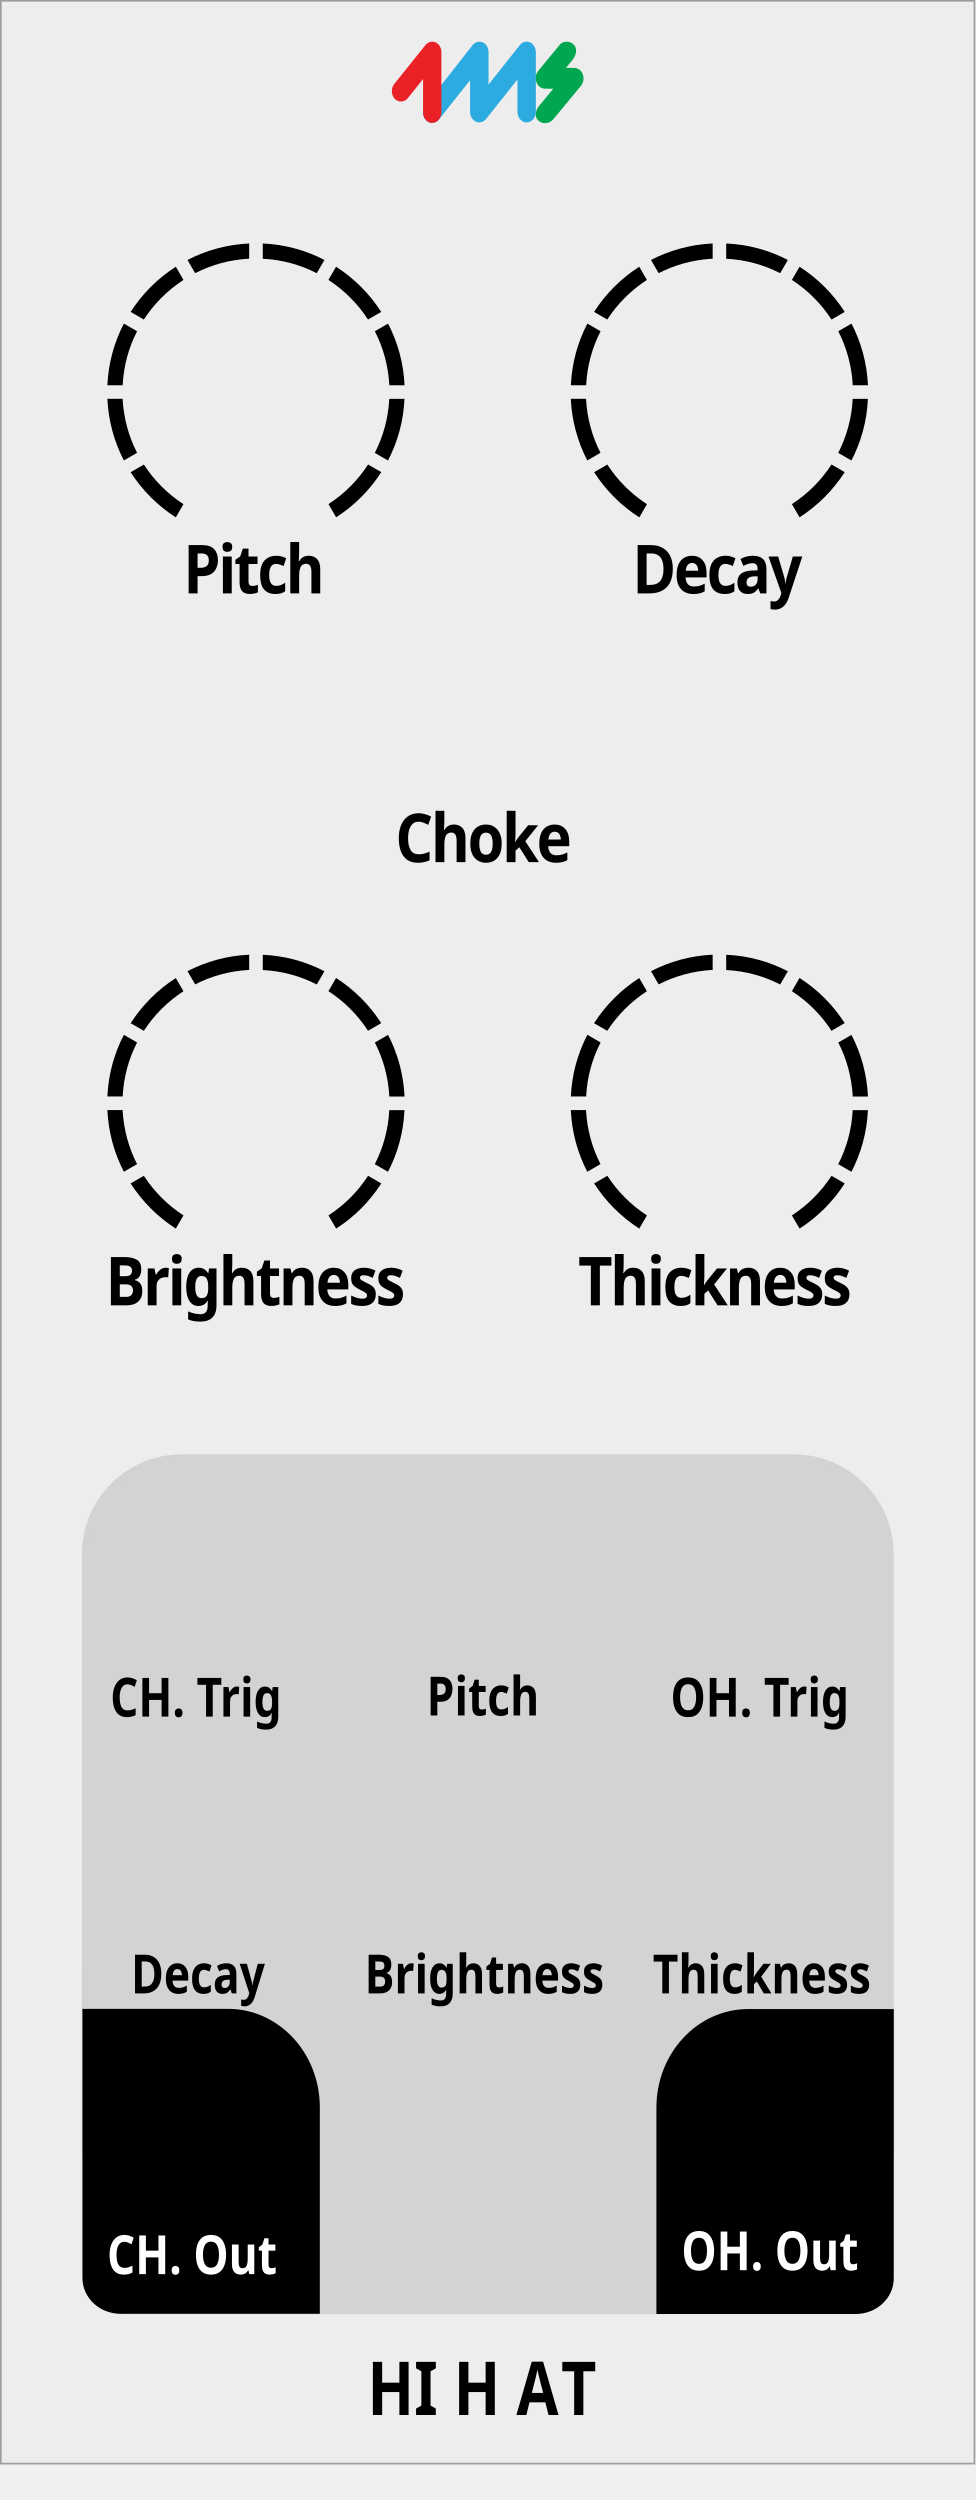
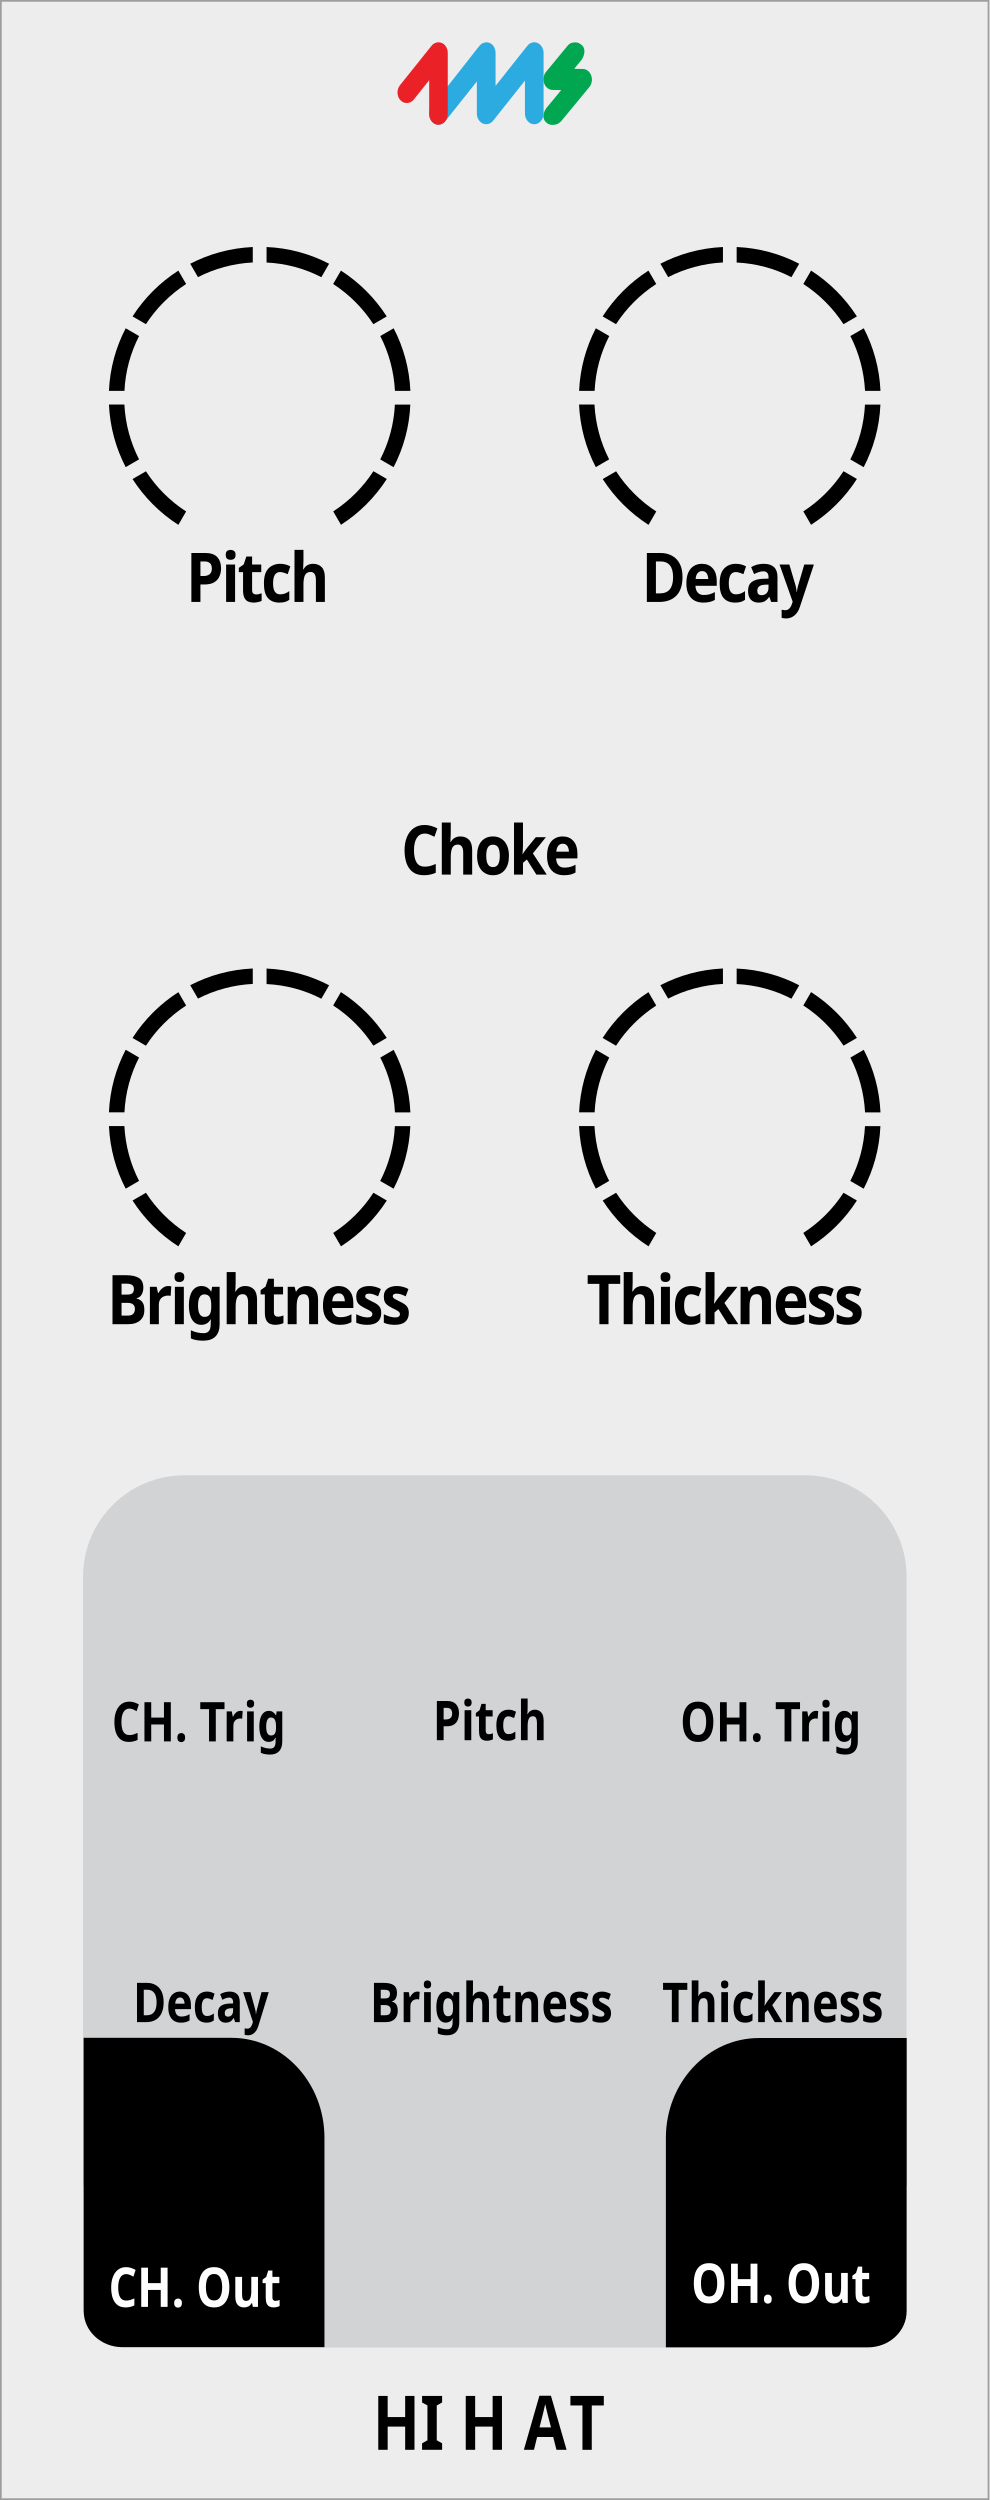
- <svg xmlns="http://www.w3.org/2000/svg" width="50.89mm" height="130.44mm" viewBox="0 0 144.25 369.75" version="1.1" id="svg67">
+ <svg xmlns="http://www.w3.org/2000/svg" width="50.888mm" height="128.588mm" viewBox="0 0 144.245 364.5" version="1.1" id="svg67">
  <defs id="defs67" />
-   <g id="faceplate">
-     <rect x=".12" y=".12" width="144" height="364.25" style="fill: #ededed; stroke: #9d9d9e; stroke-miterlimit: 10; stroke-width: .25px;" id="rect1" />
-     <path d="M12.61,291.83v-62.01c0-7.82,6.4-14.22,14.22-14.22h90.62c7.82,0,14.22,6.4,14.22,14.22v62.01-.93,45.22c0,3.11-2.54,5.65-5.65,5.65H18.25c-3.11,0-5.65-2.54-5.65-5.65v-45.22" style="fill: #d1d3d4; stroke: #d1d3d4; stroke-miterlimit: 10;" id="path1" />
-     <path d="M132.19,318.66v-21.52h-21.54c-7.49,0-13.57,6.52-13.57,14.57v30.53h15.07s0,0,0,0h14.39c3.12,0,5.64-2.36,5.64-5.25v-18.39.08Z" id="path2" />
-     <path d="M12.19,318.63v-21.52h1.14s20.4,0,20.4,0c7.49,0,13.57,6.52,13.57,14.57v30.07s0,.46,0,.46h-15.07s0,0,0,0h-14.39c-3.12,0-5.64-2.36-5.64-5.25v-9.31s0-9.08,0-9.08v.08Z" id="path3" />
+   <g id="faceplate" transform="translate(0.00267633,0.005)">
+     <rect x="0.12" y="0.12" width="144" height="364.25" style="fill:#ededed;stroke:#9d9d9e;stroke-width:0.25px;stroke-miterlimit:10" id="rect1" />
+     <path d="m 12.61,291.83 v -62.01 c 0,-7.82 6.4,-14.22 14.22,-14.22 h 90.62 c 7.82,0 14.22,6.4 14.22,14.22 v 62.01 -0.93 45.22 c 0,3.11 -2.54,5.65 -5.65,5.65 H 18.25 c -3.11,0 -5.65,-2.54 -5.65,-5.65 V 290.9" style="fill:#d1d3d4;stroke:#d1d3d4;stroke-miterlimit:10" id="path1" />
+     <path d="m 132.19,318.66 v -21.52 h -21.54 c -7.49,0 -13.57,6.52 -13.57,14.57 v 30.53 h 15.07 c 0,0 0,0 0,0 h 14.39 c 3.12,0 5.64,-2.36 5.64,-5.25 v -18.39 0.08 z" id="path2" />
+     <path d="m 12.19,318.63 v -21.52 h 1.14 c 0,0 20.4,0 20.4,0 7.49,0 13.57,6.52 13.57,14.57 v 30.07 c 0,0 0,0.46 0,0.46 H 32.23 c 0,0 0,0 0,0 H 17.84 c -3.12,0 -5.64,-2.36 -5.64,-5.25 v -9.31 c 0,0 0,-9.08 0,-9.08 v 0.08 z" id="path3" />
    <g id="g13">
-       <path d="M46.85,145.6l1.13-1.95c-2.75-1.43-5.84-2.3-9.12-2.44v2.26c2.87.14,5.57.89,7.99,2.14Z" id="path4" />
-       <path d="M54.43,152.45l1.95-1.13c-1.72-2.68-4-4.96-6.68-6.68l-1.13,1.95c2.34,1.52,4.33,3.51,5.85,5.85Z" id="path5" />
-       <path d="M27.13,146.6l-1.13-1.95c-2.68,1.72-4.96,4-6.68,6.68l1.95,1.13c1.52-2.34,3.51-4.33,5.85-5.85Z" id="path6" />
-       <path d="M57.57,162.18h2.26c-.15-3.28-1.01-6.37-2.44-9.12l-1.95,1.13c1.24,2.42,1.99,5.13,2.14,8Z" id="path7" />
-       <path d="M36.85,143.46v-2.26c-3.28.15-6.37,1.01-9.12,2.44l1.13,1.95c2.42-1.24,5.13-1.99,8-2.14Z" id="path8" />
-       <path d="M21.27,173.9l-1.95,1.13c1.72,2.68,4,4.96,6.68,6.68l1.13-1.95c-2.34-1.52-4.33-3.51-5.85-5.85Z" id="path9" />
-       <path d="M48.58,179.76l1.13,1.95c2.68-1.72,4.96-4,6.68-6.68l-1.95-1.13c-1.52,2.34-3.51,4.33-5.85,5.85Z" id="path10" />
-       <path d="M57.57,164.18c-.14,2.87-.89,5.57-2.14,8l1.95,1.13c1.43-2.75,2.3-5.84,2.44-9.12h-2.26Z" id="path11" />
-       <path d="M18.14,164.18h-2.26c.15,3.28,1.01,6.37,2.44,9.12l1.95-1.13c-1.24-2.42-1.99-5.13-2.14-8Z" id="path12" />
-       <path d="M20.27,154.18l-1.95-1.13c-1.43,2.75-2.3,5.84-2.44,9.12h2.26c.14-2.87.89-5.57,2.14-8Z" id="path13" />
+       <path d="m 46.85,145.6 1.13,-1.95 c -2.75,-1.43 -5.84,-2.3 -9.12,-2.44 v 2.26 c 2.87,0.14 5.57,0.89 7.99,2.14 z" id="path4" />
+       <path d="m 54.43,152.45 1.95,-1.13 c -1.72,-2.68 -4,-4.96 -6.68,-6.68 l -1.13,1.95 c 2.34,1.52 4.33,3.51 5.85,5.85 z" id="path5" />
+       <path d="M 27.13,146.6 26,144.65 c -2.68,1.72 -4.96,4 -6.68,6.68 l 1.95,1.13 c 1.52,-2.34 3.51,-4.33 5.85,-5.85 z" id="path6" />
+       <path d="m 57.57,162.18 h 2.26 c -0.15,-3.28 -1.01,-6.37 -2.44,-9.12 l -1.95,1.13 c 1.24,2.42 1.99,5.13 2.14,8 z" id="path7" />
+       <path d="m 36.85,143.46 v -2.26 c -3.28,0.15 -6.37,1.01 -9.12,2.44 l 1.13,1.95 c 2.42,-1.24 5.13,-1.99 8,-2.14 z" id="path8" />
+       <path d="m 21.27,173.9 -1.95,1.13 c 1.72,2.68 4,4.96 6.68,6.68 l 1.13,-1.95 c -2.34,-1.52 -4.33,-3.51 -5.85,-5.85 z" id="path9" />
+       <path d="m 48.58,179.76 1.13,1.95 c 2.68,-1.72 4.96,-4 6.68,-6.68 l -1.95,-1.13 c -1.52,2.34 -3.51,4.33 -5.85,5.85 z" id="path10" />
+       <path d="m 57.57,164.18 c -0.14,2.87 -0.89,5.57 -2.14,8 l 1.95,1.13 c 1.43,-2.75 2.3,-5.84 2.44,-9.12 h -2.26 z" id="path11" />
+       <path d="m 18.14,164.18 h -2.26 c 0.15,3.28 1.01,6.37 2.44,9.12 l 1.95,-1.13 c -1.24,-2.42 -1.99,-5.13 -2.14,-8 z" id="path12" />
+       <path d="m 20.27,154.18 -1.95,-1.13 c -1.43,2.75 -2.3,5.84 -2.44,9.12 h 2.26 c 0.14,-2.87 0.89,-5.57 2.14,-8 z" id="path13" />
    </g>
    <g id="g23">
-       <path d="M115.39,145.6l1.13-1.95c-2.75-1.43-5.84-2.3-9.12-2.44v2.26c2.87.14,5.57.89,7.99,2.14Z" id="path14" />
-       <path d="M122.98,152.45l1.95-1.13c-1.72-2.68-4-4.96-6.68-6.68l-1.13,1.95c2.34,1.52,4.33,3.51,5.85,5.85Z" id="path15" />
-       <path d="M95.67,146.6l-1.13-1.95c-2.68,1.72-4.96,4-6.68,6.68l1.95,1.13c1.52-2.34,3.51-4.33,5.85-5.85Z" id="path16" />
-       <path d="M126.11,162.18h2.26c-.15-3.28-1.01-6.37-2.44-9.12l-1.95,1.13c1.24,2.42,1.99,5.13,2.14,8Z" id="path17" />
-       <path d="M105.4,143.46v-2.26c-3.28.15-6.37,1.01-9.12,2.44l1.13,1.95c2.42-1.24,5.13-1.99,8-2.14Z" id="path18" />
-       <path d="M89.82,173.9l-1.95,1.13c1.72,2.68,4,4.96,6.68,6.68l1.13-1.95c-2.34-1.52-4.33-3.51-5.85-5.85Z" id="path19" />
-       <path d="M117.12,179.76l1.13,1.95c2.68-1.72,4.96-4,6.68-6.68l-1.95-1.13c-1.52,2.34-3.51,4.33-5.85,5.85Z" id="path20" />
-       <path d="M126.11,164.18c-.14,2.87-.89,5.57-2.14,8l1.95,1.13c1.43-2.75,2.3-5.84,2.44-9.12h-2.26Z" id="path21" />
-       <path d="M86.68,164.18h-2.26c.15,3.28,1.01,6.37,2.44,9.12l1.95-1.13c-1.24-2.42-1.99-5.13-2.14-8Z" id="path22" />
-       <path d="M88.82,154.18l-1.95-1.13c-1.43,2.75-2.3,5.84-2.44,9.12h2.26c.14-2.87.89-5.57,2.14-8Z" id="path23" />
+       <path d="m 115.39,145.6 1.13,-1.95 c -2.75,-1.43 -5.84,-2.3 -9.12,-2.44 v 2.26 c 2.87,0.14 5.57,0.89 7.99,2.14 z" id="path14" />
+       <path d="m 122.98,152.45 1.95,-1.13 c -1.72,-2.68 -4,-4.96 -6.68,-6.68 l -1.13,1.95 c 2.34,1.52 4.33,3.51 5.85,5.85 z" id="path15" />
+       <path d="m 95.67,146.6 -1.13,-1.95 c -2.68,1.72 -4.96,4 -6.68,6.68 l 1.95,1.13 c 1.52,-2.34 3.51,-4.33 5.85,-5.85 z" id="path16" />
+       <path d="m 126.11,162.18 h 2.26 c -0.15,-3.28 -1.01,-6.37 -2.44,-9.12 l -1.95,1.13 c 1.24,2.42 1.99,5.13 2.14,8 z" id="path17" />
+       <path d="m 105.4,143.46 v -2.26 c -3.28,0.15 -6.37,1.01 -9.12,2.44 l 1.13,1.95 c 2.42,-1.24 5.13,-1.99 8,-2.14 z" id="path18" />
+       <path d="m 89.82,173.9 -1.95,1.13 c 1.72,2.68 4,4.96 6.68,6.68 l 1.13,-1.95 c -2.34,-1.52 -4.33,-3.51 -5.85,-5.85 z" id="path19" />
+       <path d="m 117.12,179.76 1.13,1.95 c 2.68,-1.72 4.96,-4 6.68,-6.68 l -1.95,-1.13 c -1.52,2.34 -3.51,4.33 -5.85,5.85 z" id="path20" />
+       <path d="m 126.11,164.18 c -0.14,2.87 -0.89,5.57 -2.14,8 l 1.95,1.13 c 1.43,-2.75 2.3,-5.84 2.44,-9.12 h -2.26 z" id="path21" />
+       <path d="m 86.68,164.18 h -2.26 c 0.15,3.28 1.01,6.37 2.44,9.12 l 1.95,-1.13 c -1.24,-2.42 -1.99,-5.13 -2.14,-8 z" id="path22" />
+       <path d="m 88.82,154.18 -1.95,-1.13 c -1.43,2.75 -2.3,5.84 -2.44,9.12 h 2.26 c 0.14,-2.87 0.89,-5.57 2.14,-8 z" id="path23" />
    </g>
-     <text transform="translate(15.6 193.06) scale(.88 1)" style="font-family: GillSans-Bold, 'Gill Sans'; font-size: 10px; font-weight: 700; letter-spacing: -.04em;" id="text23">
+     <text transform="matrix(0.88,0,0,1,15.6,193.06)" style="font-weight:700;font-size:10px;font-family:GillSans-Bold, 'Gill Sans';letter-spacing:-0.04em" id="text23">
      <tspan x="0" y="0" id="tspan23">Brightness</tspan>
    </text>
-     <text transform="translate(85.5 193.06) scale(.88 1)" style="font-family: GillSans-Bold, 'Gill Sans'; font-size: 10px; font-weight: 700; letter-spacing: -.04em;" id="text24">
+     <text transform="matrix(0.88,0,0,1,85.5,193.06)" style="font-weight:700;font-size:10px;font-family:GillSans-Bold, 'Gill Sans';letter-spacing:-0.04em" id="text24">
      <tspan x="0" y="0" id="tspan24">Thickness</tspan>
    </text>
-     <text transform="translate(58.47 127.51) scale(.88 1)" style="font-family: GillSans-Bold, 'Gill Sans'; font-size: 10px; font-weight: 700; letter-spacing: -.04em;" id="text25">
+     <text transform="matrix(0.88,0,0,1,58.47,127.51)" style="font-weight:700;font-size:10px;font-family:GillSans-Bold, 'Gill Sans';letter-spacing:-0.04em" id="text25">
      <tspan x="0" y="0" id="tspan25">Choke</tspan>
    </text>
-     <text transform="translate(16.29 253.89) scale(.82 1)" style="font-family: GillSans-Bold, 'Gill Sans'; font-size: 8px; font-weight: 700;" id="text26">
+     <text transform="matrix(0.82,0,0,1,16.29,253.89)" style="font-weight:700;font-size:8px;font-family:GillSans-Bold, 'Gill Sans'" id="text26">
      <tspan x="0" y="0" id="tspan26">CH. Trig</tspan>
    </text>
-     <text transform="translate(63.1 253.72) scale(.82 1)" style="font-family: GillSans-Bold, 'Gill Sans'; font-size: 8px; font-weight: 700;" id="text27">
+     <text transform="matrix(0.82,0,0,1,63.1,253.72)" style="font-weight:700;font-size:8px;font-family:GillSans-Bold, 'Gill Sans'" id="text27">
      <tspan x="0" y="0" id="tspan27">Pitch</tspan>
    </text>
-     <text transform="translate(99.16 253.89) scale(.82 1)" style="font-family: GillSans-Bold, 'Gill Sans'; font-size: 8px; font-weight: 700;" id="text28">
+     <text transform="matrix(0.82,0,0,1,99.16,253.89)" style="font-weight:700;font-size:8px;font-family:GillSans-Bold, 'Gill Sans'" id="text28">
      <tspan x="0" y="0" id="tspan28">OH. Trig</tspan>
    </text>
-     <text transform="translate(19.38 294.82) scale(.82 1)" style="font-family: GillSans-Bold, 'Gill Sans'; font-size: 8px; font-weight: 700;" id="text29">
+     <text transform="matrix(0.82,0,0,1,19.38,294.82)" style="font-weight:700;font-size:8px;font-family:GillSans-Bold, 'Gill Sans'" id="text29">
      <tspan x="0" y="0" id="tspan29">Decay</tspan>
    </text>
-     <text transform="translate(53.93 294.82) scale(.82 1)" style="font-family: GillSans-Bold, 'Gill Sans'; font-size: 8px; font-weight: 700;" id="text30">
+     <text transform="matrix(0.82,0,0,1,53.93,294.82)" style="font-weight:700;font-size:8px;font-family:GillSans-Bold, 'Gill Sans'" id="text30">
      <tspan x="0" y="0" id="tspan30">Brightness</tspan>
    </text>
-     <text transform="translate(96.54 294.82) scale(.82 1)" style="font-family: GillSans-Bold, 'Gill Sans'; font-size: 8px; font-weight: 700;" id="text31">
+     <text transform="matrix(0.82,0,0,1,96.54,294.82)" style="font-weight:700;font-size:8px;font-family:GillSans-Bold, 'Gill Sans'" id="text31">
      <tspan x="0" y="0" id="tspan31">Thickness</tspan>
    </text>
-     <text transform="translate(15.82 336.34) scale(.82 1)" style="fill: #fff; font-family: GillSans-Bold, 'Gill Sans'; font-size: 8px; font-weight: 700;" id="text32">
+     <text transform="matrix(0.82,0,0,1,15.82,336.34)" style="font-weight:700;font-size:8px;font-family:GillSans-Bold, 'Gill Sans';fill:#ffffff" id="text32">
      <tspan x="0" y="0" id="tspan32">CH. Out</tspan>
    </text>
-     <text transform="translate(100.77 335.76) scale(.82 1)" style="fill: #fff; font-family: GillSans-Bold, 'Gill Sans'; font-size: 8px; font-weight: 700;" id="text33">
+     <text transform="matrix(0.82,0,0,1,100.77,335.76)" style="font-weight:700;font-size:8px;font-family:GillSans-Bold, 'Gill Sans';fill:#ffffff" id="text33">
      <tspan x="0" y="0" id="tspan33">OH. Out</tspan>
    </text>
    <g id="g42">
-       <path d="M115.39,40.4l1.13-1.95c-2.75-1.43-5.84-2.3-9.12-2.44v2.26c2.87.14,5.57.89,7.99,2.14Z" id="path33" />
-       <path d="M122.98,47.26l1.95-1.13c-1.72-2.68-4-4.96-6.68-6.68l-1.13,1.95c2.34,1.52,4.33,3.51,5.85,5.85Z" id="path34" />
-       <path d="M95.67,41.4l-1.13-1.95c-2.68,1.72-4.96,4-6.68,6.68l1.95,1.13c1.52-2.34,3.51-4.33,5.85-5.85Z" id="path35" />
-       <path d="M126.11,56.98h2.26c-.15-3.28-1.01-6.37-2.44-9.12l-1.95,1.13c1.24,2.42,1.99,5.13,2.14,8Z" id="path36" />
-       <path d="M105.4,38.27v-2.26c-3.28.15-6.37,1.01-9.12,2.44l1.13,1.95c2.42-1.24,5.13-1.99,8-2.14Z" id="path37" />
-       <path d="M89.82,68.71l-1.95,1.13c1.72,2.68,4,4.96,6.68,6.68l1.13-1.95c-2.34-1.52-4.33-3.51-5.85-5.85Z" id="path38" />
-       <path d="M117.12,74.56l1.13,1.95c2.68-1.72,4.96-4,6.68-6.68l-1.95-1.13c-1.52,2.34-3.51,4.33-5.85,5.85Z" id="path39" />
-       <path d="M126.11,58.98c-.14,2.87-.89,5.57-2.14,8l1.95,1.13c1.43-2.75,2.3-5.84,2.44-9.12h-2.26Z" id="path40" />
-       <path d="M86.68,58.98h-2.26c.15,3.28,1.01,6.37,2.44,9.12l1.95-1.13c-1.24-2.42-1.99-5.13-2.14-8Z" id="path41" />
-       <path d="M88.82,48.99l-1.95-1.13c-1.43,2.75-2.3,5.84-2.44,9.12h2.26c.14-2.87.89-5.57,2.14-8Z" id="path42" />
+       <path d="m 115.39,40.4 1.13,-1.95 c -2.75,-1.43 -5.84,-2.3 -9.12,-2.44 v 2.26 c 2.87,0.14 5.57,0.89 7.99,2.14 z" id="path33" />
+       <path d="m 122.98,47.26 1.95,-1.13 c -1.72,-2.68 -4,-4.96 -6.68,-6.68 l -1.13,1.95 c 2.34,1.52 4.33,3.51 5.85,5.85 z" id="path34" />
+       <path d="m 95.67,41.4 -1.13,-1.95 c -2.68,1.72 -4.96,4 -6.68,6.68 l 1.95,1.13 c 1.52,-2.34 3.51,-4.33 5.85,-5.85 z" id="path35" />
+       <path d="m 126.11,56.98 h 2.26 c -0.15,-3.28 -1.01,-6.37 -2.44,-9.12 l -1.95,1.13 c 1.24,2.42 1.99,5.13 2.14,8 z" id="path36" />
+       <path d="m 105.4,38.27 v -2.26 c -3.28,0.15 -6.37,1.01 -9.12,2.44 l 1.13,1.95 c 2.42,-1.24 5.13,-1.99 8,-2.14 z" id="path37" />
+       <path d="m 89.82,68.71 -1.95,1.13 c 1.72,2.68 4,4.96 6.68,6.68 l 1.13,-1.95 c -2.34,-1.52 -4.33,-3.51 -5.85,-5.85 z" id="path38" />
+       <path d="m 117.12,74.56 1.13,1.95 c 2.68,-1.72 4.96,-4 6.68,-6.68 l -1.95,-1.13 c -1.52,2.34 -3.51,4.33 -5.85,5.85 z" id="path39" />
+       <path d="m 126.11,58.98 c -0.14,2.87 -0.89,5.57 -2.14,8 l 1.95,1.13 c 1.43,-2.75 2.3,-5.84 2.44,-9.12 h -2.26 z" id="path40" />
+       <path d="m 86.68,58.98 h -2.26 c 0.15,3.28 1.01,6.37 2.44,9.12 l 1.95,-1.13 c -1.24,-2.42 -1.99,-5.13 -2.14,-8 z" id="path41" />
+       <path d="m 88.82,48.99 -1.95,-1.13 c -1.43,2.75 -2.3,5.84 -2.44,9.12 h 2.26 c 0.14,-2.87 0.89,-5.57 2.14,-8 z" id="path42" />
    </g>
-     <text transform="translate(93.51 87.76) scale(.88 1)" style="font-family: GillSans-Bold, 'Gill Sans'; font-size: 10px; font-weight: 700; letter-spacing: -.04em;" id="text42">
+     <text transform="matrix(0.88,0,0,1,93.51,87.76)" style="font-weight:700;font-size:10px;font-family:GillSans-Bold, 'Gill Sans';letter-spacing:-0.04em" id="text42">
      <tspan x="0" y="0" id="tspan42">Decay</tspan>
    </text>
    <g id="g52">
-       <path d="M46.85,40.4l1.13-1.95c-2.75-1.43-5.84-2.3-9.12-2.44v2.26c2.87.14,5.57.89,7.99,2.14Z" id="path43" />
-       <path d="M54.43,47.26l1.95-1.13c-1.72-2.68-4-4.96-6.68-6.68l-1.13,1.95c2.34,1.52,4.33,3.51,5.85,5.85Z" id="path44" />
-       <path d="M27.13,41.4l-1.13-1.95c-2.68,1.72-4.96,4-6.68,6.68l1.95,1.13c1.52-2.34,3.51-4.33,5.85-5.85Z" id="path45" />
-       <path d="M57.57,56.98h2.26c-.15-3.28-1.01-6.37-2.44-9.12l-1.95,1.13c1.24,2.42,1.99,5.13,2.14,8Z" id="path46" />
-       <path d="M36.85,38.27v-2.26c-3.28.15-6.37,1.01-9.12,2.44l1.13,1.95c2.42-1.24,5.13-1.99,8-2.14Z" id="path47" />
-       <path d="M21.27,68.71l-1.95,1.13c1.72,2.68,4,4.96,6.68,6.68l1.13-1.95c-2.34-1.52-4.33-3.51-5.85-5.85Z" id="path48" />
-       <path d="M48.58,74.56l1.13,1.95c2.68-1.72,4.96-4,6.68-6.68l-1.95-1.13c-1.52,2.34-3.51,4.33-5.85,5.85Z" id="path49" />
-       <path d="M57.57,58.98c-.14,2.87-.89,5.57-2.14,8l1.95,1.13c1.43-2.75,2.3-5.84,2.44-9.12h-2.26Z" id="path50" />
-       <path d="M18.14,58.98h-2.26c.15,3.28,1.01,6.37,2.44,9.12l1.95-1.13c-1.24-2.42-1.99-5.13-2.14-8Z" id="path51" />
-       <path d="M20.27,48.99l-1.95-1.13c-1.43,2.75-2.3,5.84-2.44,9.12h2.26c.14-2.87.89-5.57,2.14-8Z" id="path52" />
+       <path d="m 46.85,40.4 1.13,-1.95 c -2.75,-1.43 -5.84,-2.3 -9.12,-2.44 v 2.26 c 2.87,0.14 5.57,0.89 7.99,2.14 z" id="path43" />
+       <path d="m 54.43,47.26 1.95,-1.13 c -1.72,-2.68 -4,-4.96 -6.68,-6.68 l -1.13,1.95 c 2.34,1.52 4.33,3.51 5.85,5.85 z" id="path44" />
+       <path d="M 27.13,41.4 26,39.45 c -2.68,1.72 -4.96,4 -6.68,6.68 l 1.95,1.13 c 1.52,-2.34 3.51,-4.33 5.85,-5.85 z" id="path45" />
+       <path d="m 57.57,56.98 h 2.26 C 59.68,53.7 58.82,50.61 57.39,47.86 l -1.95,1.13 c 1.24,2.42 1.99,5.13 2.14,8 z" id="path46" />
+       <path d="m 36.85,38.27 v -2.26 c -3.28,0.15 -6.37,1.01 -9.12,2.44 l 1.13,1.95 c 2.42,-1.24 5.13,-1.99 8,-2.14 z" id="path47" />
+       <path d="m 21.27,68.71 -1.95,1.13 c 1.72,2.68 4,4.96 6.68,6.68 l 1.13,-1.95 C 24.79,73.05 22.8,71.06 21.28,68.72 Z" id="path48" />
+       <path d="m 48.58,74.56 1.13,1.95 c 2.68,-1.72 4.96,-4 6.68,-6.68 L 54.44,68.7 c -1.52,2.34 -3.51,4.33 -5.85,5.85 z" id="path49" />
+       <path d="m 57.57,58.98 c -0.14,2.87 -0.89,5.57 -2.14,8 l 1.95,1.13 c 1.43,-2.75 2.3,-5.84 2.44,-9.12 h -2.26 z" id="path50" />
+       <path d="m 18.14,58.98 h -2.26 c 0.15,3.28 1.01,6.37 2.44,9.12 l 1.95,-1.13 c -1.24,-2.42 -1.99,-5.13 -2.14,-8 z" id="path51" />
+       <path d="m 20.27,48.99 -1.95,-1.13 c -1.43,2.75 -2.3,5.84 -2.44,9.12 h 2.26 c 0.14,-2.87 0.89,-5.57 2.14,-8 z" id="path52" />
    </g>
-     <text transform="translate(27.1 87.76) scale(.88 1)" style="font-family: GillSans-Bold, 'Gill Sans'; font-size: 10px; font-weight: 700; letter-spacing: -.04em;" id="text52">
+     <text transform="matrix(0.88,0,0,1,27.1,87.76)" style="font-weight:700;font-size:10px;font-family:GillSans-Bold, 'Gill Sans';letter-spacing:-0.04em" id="text52">
      <tspan x="0" y="0" id="tspan52">Pitch</tspan>
    </text>
    <g id="g55">
-       <path d="M63.93,18.19c-.37,0-.71-.17-.97-.47-.51-.6-.52-1.54-.04-2.16l6.97-8.88c.38-.48,1.05-.65,1.57-.39.5.25.79.82.79,1.45v4.77l4.64-5.85c.38-.48,1.01-.64,1.53-.38.5.25.83.81.83,1.44v8.82c0,.86-.61,1.57-1.36,1.57s-1.36-.7-1.36-1.57v-4.79l-4.64,5.85c-.38.48-1.01.64-1.54.38-.5-.24-.83-.81-.83-1.44v-4.67l-4.61,5.8c-.26.32-.62.51-1,.51h0Z" style="fill: #2cabe1;" id="path53" />
-       <path d="M63.92,18.19c-.75,0-1.35-.7-1.35-1.57v-4.93l-2.26,2.84c-.5.63-1.44.65-1.97.04-.51-.6-.52-1.53-.03-2.15l4.61-5.76c.26-.32.63-.5,1-.5.18,0,.37.04.54.12.5.25.82.81.82,1.44v8.89c0,.86-.61,1.57-1.36,1.57h0Z" style="fill: #ea2228;" id="path54" />
-       <path d="M80.52,18.21h0c-.35,0-.68-.15-.94-.42-.76-.78-.14-1.84.29-2.3l1.95-2.36-1.26-.02c-.56-.01-1.04-.4-1.24-1-.19-.56-.07-1.21.29-1.64l3.16-3.83c.23-.28.55-.48,1.13-.47.33,0,.67.17.92.4.71.66.29,1.7-.07,2.2l-1.04,1.26,1.26.02c.56.01,1.04.4,1.24,1,.19.56.07,1.21-.29,1.64l-4.1,4.97c-.35.35-.65.55-1.3.54h0Z" style="fill: #00a650;" id="path55" />
+       <path d="m 63.93,18.19 c -0.37,0 -0.71,-0.17 -0.97,-0.47 -0.51,-0.6 -0.52,-1.54 -0.04,-2.16 l 6.97,-8.88 c 0.38,-0.48 1.05,-0.65 1.57,-0.39 0.5,0.25 0.79,0.82 0.79,1.45 v 4.77 l 4.64,-5.85 c 0.38,-0.48 1.01,-0.64 1.53,-0.38 0.5,0.25 0.83,0.81 0.83,1.44 v 8.82 c 0,0.86 -0.61,1.57 -1.36,1.57 -0.75,0 -1.36,-0.7 -1.36,-1.57 v -4.79 l -4.64,5.85 c -0.38,0.48 -1.01,0.64 -1.54,0.38 -0.5,-0.24 -0.83,-0.81 -0.83,-1.44 v -4.67 l -4.61,5.8 c -0.26,0.32 -0.62,0.51 -1,0.51 v 0 z" style="fill:#2cabe1" id="path53" />
+       <path d="m 63.92,18.19 c -0.75,0 -1.35,-0.7 -1.35,-1.57 v -4.93 l -2.26,2.84 c -0.5,0.63 -1.44,0.65 -1.97,0.04 -0.51,-0.6 -0.52,-1.53 -0.03,-2.15 l 4.61,-5.76 c 0.26,-0.32 0.63,-0.5 1,-0.5 0.18,0 0.37,0.04 0.54,0.12 0.5,0.25 0.82,0.81 0.82,1.44 v 8.89 c 0,0.86 -0.61,1.57 -1.36,1.57 v 0 z" style="fill:#ea2228" id="path54" />
+       <path d="m 80.52,18.21 v 0 c -0.35,0 -0.68,-0.15 -0.94,-0.42 -0.76,-0.78 -0.14,-1.84 0.29,-2.3 l 1.95,-2.36 -1.26,-0.02 C 80,13.1 79.52,12.71 79.32,12.11 79.13,11.55 79.25,10.9 79.61,10.47 L 82.77,6.64 C 83,6.36 83.32,6.16 83.9,6.17 c 0.33,0 0.67,0.17 0.92,0.4 0.71,0.66 0.29,1.7 -0.07,2.2 l -1.04,1.26 1.26,0.02 c 0.56,0.01 1.04,0.4 1.24,1 0.19,0.56 0.07,1.21 -0.29,1.64 l -4.1,4.97 c -0.35,0.35 -0.65,0.55 -1.3,0.54 v 0 z" style="fill:#00a650" id="path55" />
    </g>
-     <text transform="translate(54.34 357.18) scale(.82 1)" style="font-family: GillSans-Bold, 'Gill Sans'; font-size: 11px; font-weight: 700;" id="text57">
+     <text transform="matrix(0.82,0,0,1,54.34,357.18)" style="font-weight:700;font-size:11px;font-family:GillSans-Bold, 'Gill Sans'" id="text57">
      <tspan x="0" y="0" id="tspan55">HI H</tspan>
-       <tspan x="26.87" y="0" style="letter-spacing: -.1em;" id="tspan56">A</tspan>
+       <tspan x="26.87" y="0" style="letter-spacing:-0.1em" id="tspan56">A</tspan>
      <tspan x="34.93" y="0" id="tspan57">T</tspan>
    </text>
  </g>
-   <g id="components" style="display:none">
+   <g id="components" style="display:none" transform="translate(0.00267633,0.005)">
    <circle id="OH_Out" data-name="OH Out" cx="114.78" cy="313.84" r="11.34" style="fill:#0000ff" />
    <circle id="CH_Out" data-name="CH Out" cx="29.47" cy="313.84" r="11.34" style="fill:#0000ff" />
    <circle id="Thickness_CV" data-name="Thickness CV" cx="114.74" cy="272.23" r="11.34" style="fill:#00ff00" />
    <circle id="Brightness_CV" data-name="Brightness CV" cx="71.7" cy="272.23" r="11.34" style="fill:#00ff00" />
    <circle id="Decay_CV" data-name="Decay CV" cx="29.51" cy="272.23" r="11.34" style="fill:#00ff00" />
    <circle id="OH_Trig" data-name="OH Trig" cx="114.74" cy="232.1" r="11.34" style="fill:#80ff80" />
    <circle id="Pitch_CV" data-name="Pitch CV" cx="71.7" cy="232.1" r="11.34" style="fill:#00ff00" />
    <circle id="CH_Trig" data-name="CH Trig" cx="29.51" cy="232.1" r="11.34" style="fill:#80ff80" />
    <circle id="Thickness_MediumBlackKnob" data-name="Thickness#MediumBlackKnob" cx="106.4" cy="162.82" r="17.01" style="fill:#ff0000" />
    <circle id="Brightness_MediumBlackKnob" data-name="Brightness#MediumBlackKnob" cx="37.85" cy="162.82" r="17.01" style="fill:#ff0080" />
    <rect id="Choke_Switch_Off_On" data-name="Choke Switch@Off@On" x="66.46" y="101.83" width="11.34" height="17.01" transform="rotate(-90,72.125,110.335)" style="fill:#ff8080" />
    <circle id="Decay_MediumBlackKnob" data-name="Decay#MediumBlackKnob" cx="106.4" cy="57.85" r="17.01" style="fill:#ff0040" />
    <circle id="Pitch_MediumBlackKnob" data-name="Pitch#MediumBlackKnob" cx="37.85" cy="57.85" r="17.01" style="fill:#ff0040" />
    <text id="slug" transform="translate(105.29,369)" style="font-size:3px;font-family:MyriadPro-Regular, 'Myriad Pro';fill:#010101">
      <tspan x="0" y="0" style="letter-spacing:0.01em" id="tspan58">H</tspan>
      <tspan x="1.99" y="0" style="letter-spacing:0em" id="tspan59">i H</tspan>
      <tspan x="5.28" y="0" style="letter-spacing:0em" id="tspan60">a</tspan>
      <tspan x="6.71" y="0" id="tspan61">t</tspan>
    </text>
    <text id="modulename" transform="translate(116.85,369)" style="font-size:3px;font-family:MyriadPro-Regular, 'Myriad Pro';fill:#010101">
      <tspan x="0" y="0" style="letter-spacing:0.01em" id="tspan62">H</tspan>
      <tspan x="1.99" y="0" style="letter-spacing:0em" id="tspan63">i H</tspan>
      <tspan x="5.28" y="0" style="letter-spacing:0em" id="tspan64">a</tspan>
      <tspan x="6.71" y="0" id="tspan65">t Drum</tspan>
      <tspan x="16.11" y="0" style="letter-spacing:0em" id="tspan66">M</tspan>
      <tspan x="18.54" y="0" style="letter-spacing:0em" id="tspan67">odule</tspan>
    </text>
  </g>
</svg>
